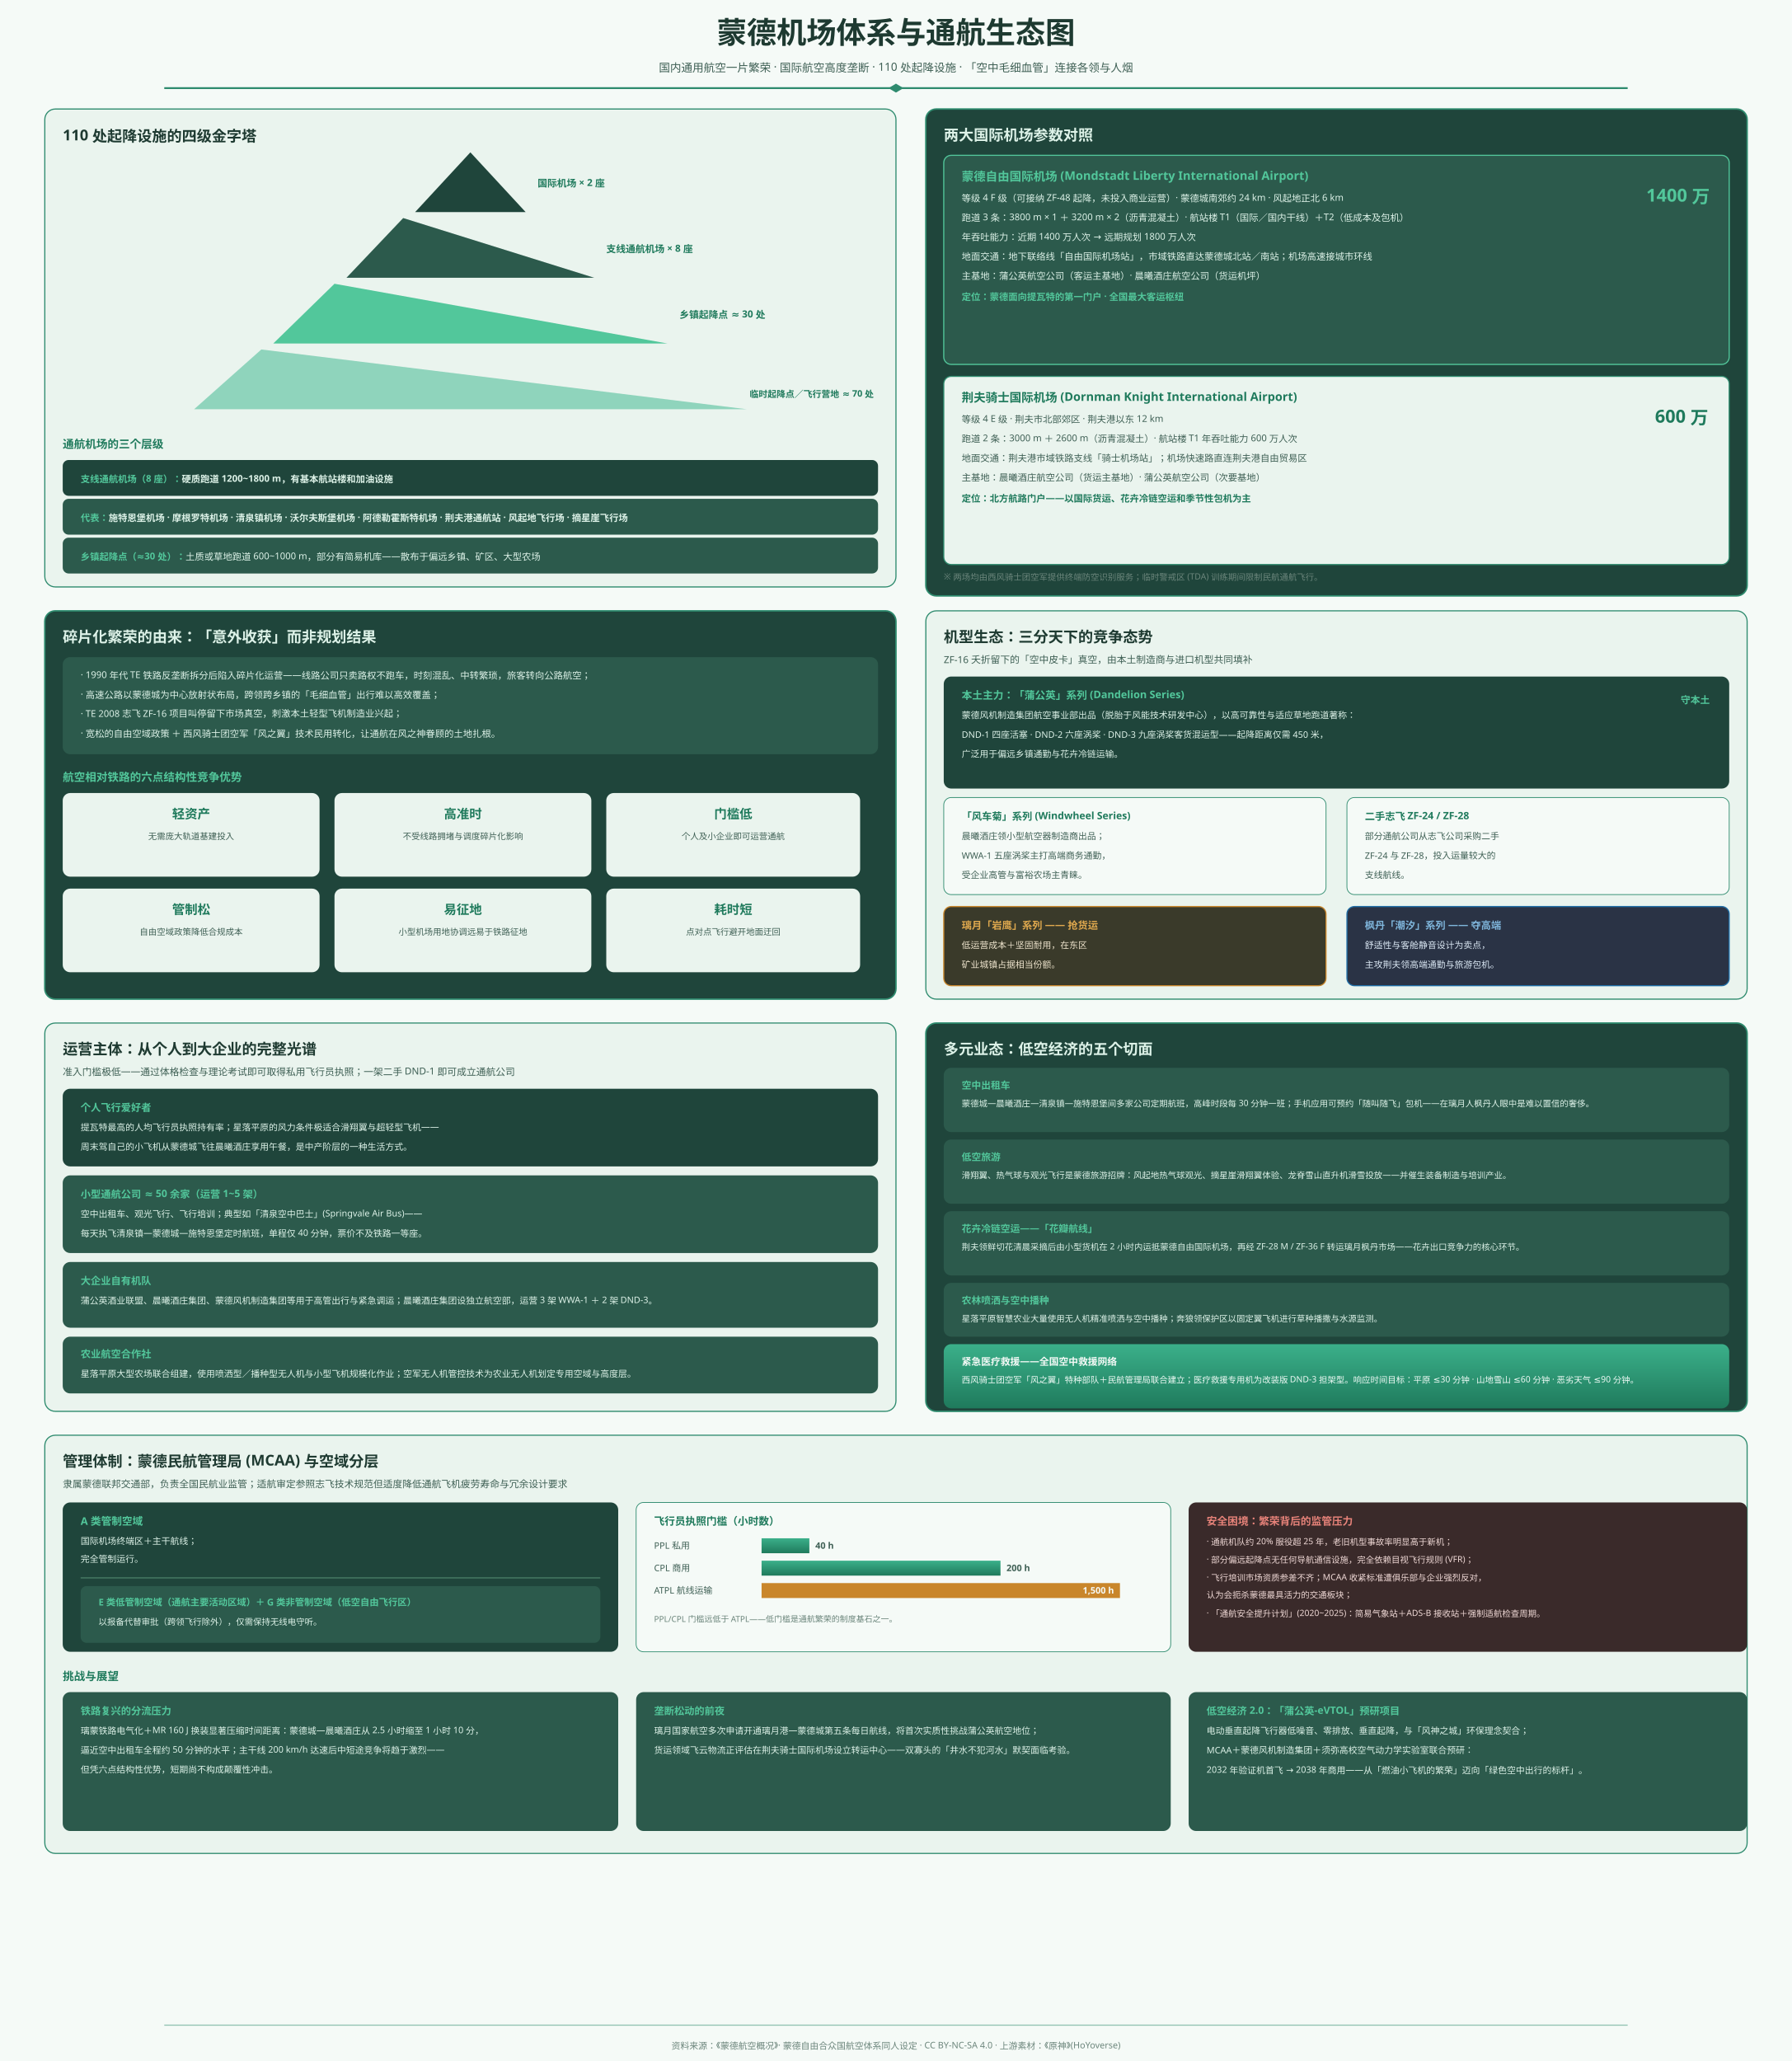
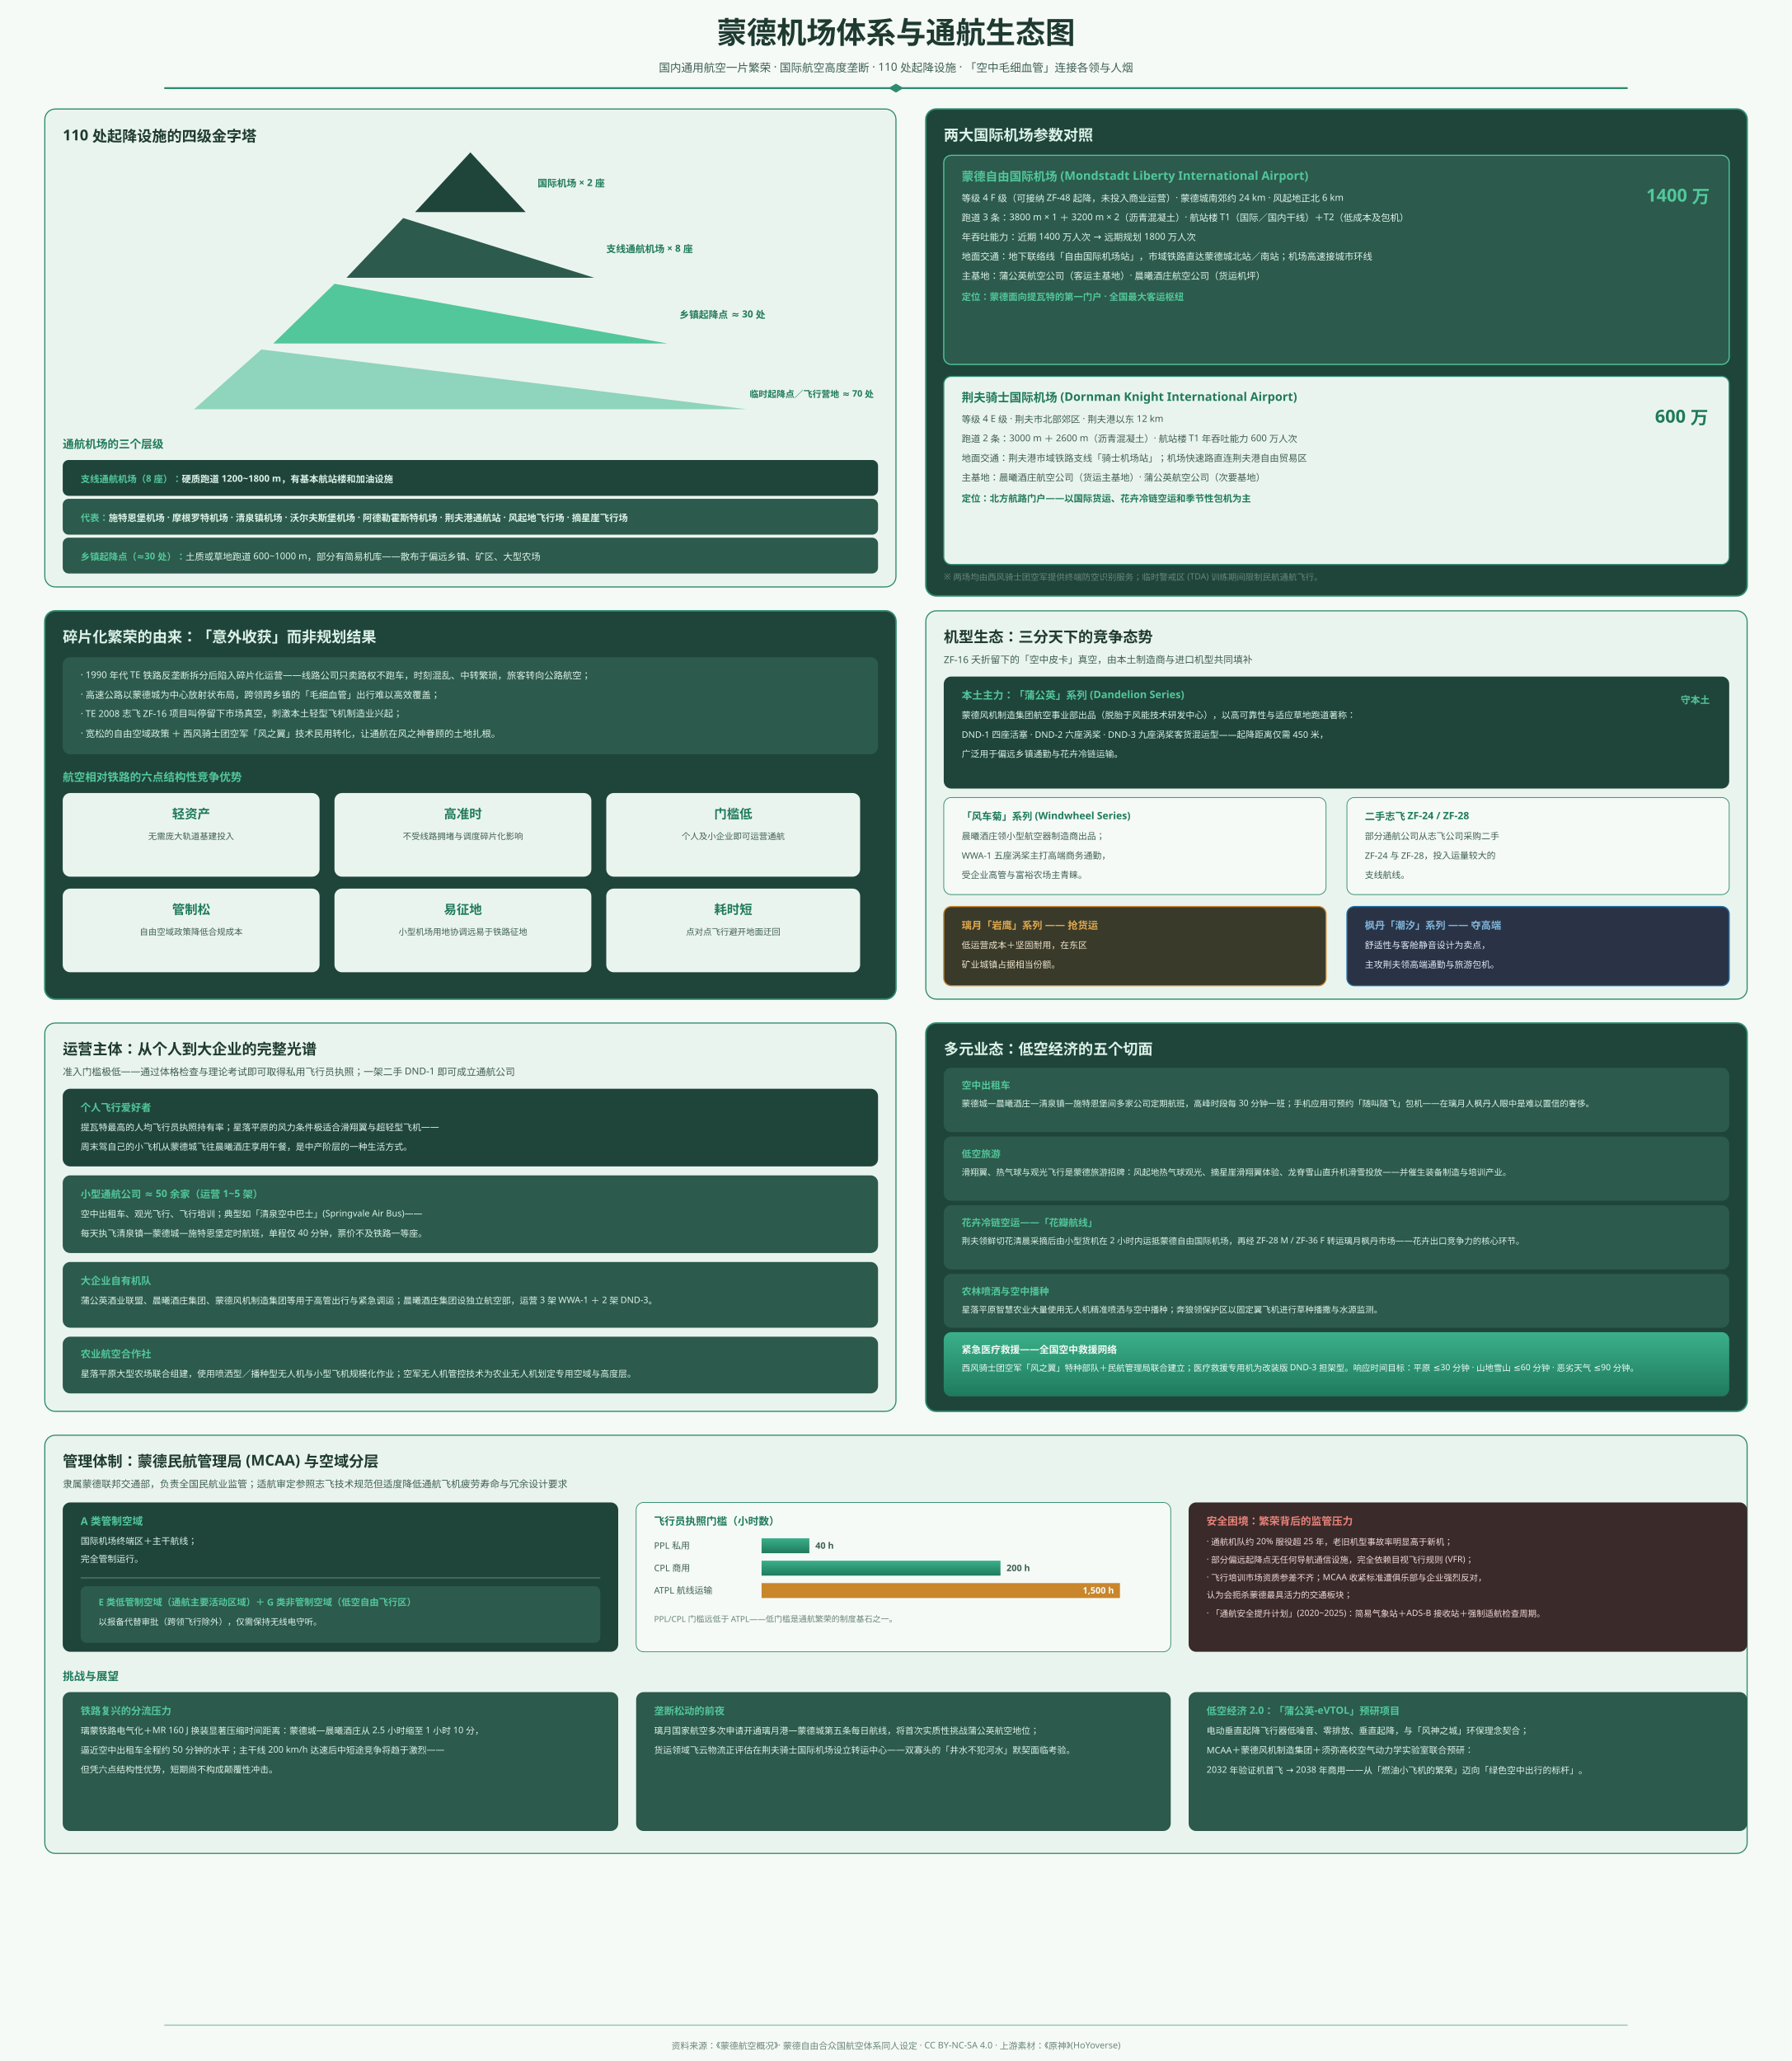
<svg xmlns="http://www.w3.org/2000/svg" viewBox="0 0 2400 2760" font-family="'Microsoft YaHei','PingFang SC','Noto Sans SC',sans-serif">
  <defs>
    <linearGradient id="anemoTop" x1="0" y1="0" x2="0" y2="1">
      <stop offset="0" stop-color="#3BB08A" />
      <stop offset="1" stop-color="#1F7A5C" />
    </linearGradient>
    <marker id="arrowG" viewBox="0 0 10 10" refX="9" refY="5" markerWidth="7" markerHeight="7" orient="auto-start-reverse">
      <path d="M 0 1 L 9 5 L 0 9 Z" fill="#2E8B6E" />
    </marker>
  </defs>
  <rect width="2400" height="2760" fill="#F5FAF7" />
  <text x="1200" y="58" text-anchor="middle" font-size="40" font-weight="700" fill="#1E3A31">蒙德机场体系与通航生态图</text>
  <text x="1200" y="96" text-anchor="middle" font-size="15" fill="#3E5F54">国内通用航空一片繁荣 · 国际航空高度垄断 · 110 处起降设施 · 「空中毛细血管」连接各领与人烟</text>
  <line x1="220" y1="118" x2="2180" y2="118" stroke="#2E8B6E" stroke-width="2.5" />
  <polygon points="1200,112 1210,118 1200,124 1190,118" fill="#2E8B6E" />
  <g>
    <rect x="60" y="146" width="1140" height="640" rx="14" fill="#EAF4EE" stroke="#2E8B6E" stroke-width="1.5" />
    <text x="84" y="188" font-size="20" font-weight="700" fill="#1E3A31">110 处起降设施的四级金字塔</text>
    <polygon points="630,204 556,284 704,284" fill="#1F453B" />
    <text x="720" y="250" font-size="13" font-weight="700" fill="#1F7A5C">国际机场 × 2 座</text>
    <polygon points="540,292 464,372 796,372" fill="#2C5A4C" />
    <text x="812" y="338" font-size="13" font-weight="700" fill="#1F7A5C">支线通航机场 × 8 座</text>
    <polygon points="448,380 366,460 894,460" fill="#52C79B" />
    <text x="910" y="426" font-size="13" font-weight="700" fill="#1F7A5C">乡镇起降点 ≈ 30 处</text>
    <polygon points="350,468 260,548 1000,548" fill="#8FD4BC" />
    <text x="1004" y="532" font-size="12" font-weight="700" fill="#1F7A5C">临时起降点／飞行营地 ≈ 70 处</text>
    <text x="84" y="600" font-size="15" font-weight="700" fill="#1F7A5C">通航机场的三个层级</text>
    <rect x="84" y="616" width="1092" height="48" rx="8" fill="#1F453B" />
    <text x="108" y="646" font-size="12.5" font-weight="700" fill="#DDF2E8">
      <tspan fill="#52C79B">支线通航机场（8 座）：</tspan>硬质跑道 1200~1800 m，有基本航站楼和加油设施</text>
    <rect x="84" y="668" width="1092" height="48" rx="8" fill="#2C5A4C" />
    <text x="108" y="698" font-size="12.5" font-weight="700" fill="#DDF2E8">
      <tspan fill="#52C79B">代表：</tspan>施特恩堡机场 · 摩根罗特机场 · 清泉镇机场 · 沃尔夫斯堡机场 · 阿德勒霍斯特机场 · 荆夫港通航站 · 风起地飞行场 · 摘星崖飞行场</text>
    <rect x="84" y="720" width="1092" height="48" rx="8" fill="#2C5A4C" />
    <text x="108" y="750" font-size="12.5" fill="#DDF2E8">
      <tspan font-weight="700" fill="#52C79B">乡镇起降点（≈30 处）：</tspan>土质或草地跑道 600~1000 m，部分有简易机库——散布于偏远乡镇、矿区、大型农场</text>
  </g>
  <g>
    <rect x="1240" y="146" width="1100" height="652" rx="14" fill="#1F453B" stroke="#2E8B6E" stroke-width="2" />
    <text x="1264" y="188" font-size="20" font-weight="700" fill="#DDF2E8">两大国际机场参数对照</text>
    <rect x="1264" y="208" width="1052" height="280" rx="10" fill="#2C5A4C" stroke="#52C79B" stroke-width="1.5" />
    <text x="1288" y="242" font-size="16" font-weight="700" fill="#52C79B">蒙德自由国际机场 (Mondstadt Liberty International Airport)</text>
    <text x="1288" y="270" font-size="12.5" fill="#DDF2E8">等级 4 F 级（可接纳 ZF-48 起降，未投入商业运营）· 蒙德城南郊约 24 km · 风起地正北 6 km</text>
    <text x="1288" y="296" font-size="12.5" fill="#DDF2E8">跑道 3 条：3800 m × 1 ＋ 3200 m × 2（沥青混凝土）· 航站楼 T1（国际／国内干线）＋T2（低成本及包机）</text>
    <text x="1288" y="322" font-size="12.5" fill="#DDF2E8">年吞吐能力：近期 1400 万人次 → 远期规划 1800 万人次</text>
    <text x="1288" y="348" font-size="12.5" fill="#DDF2E8">地面交通：地下联络线「自由国际机场站」，市域铁路直达蒙德城北站／南站；机场高速接城市环线</text>
    <text x="1288" y="374" font-size="12.5" fill="#DDF2E8">主基地：蒲公英航空公司（客运主基地）· 晨曦酒庄航空公司（货运机坪）</text>
    <text x="1288" y="402" font-size="12.5" font-weight="700" fill="#52C79B">定位：蒙德面向提瓦特的第一门户 · 全国最大客运枢纽</text>
    <text x="2290" y="270" text-anchor="end" font-size="24" font-weight="700" fill="#52C79B">1400 万</text>
    <rect x="1264" y="504" width="1052" height="252" rx="10" fill="#EAF4EE" stroke="#2E8B6E" stroke-width="1.5" />
    <text x="1288" y="538" font-size="16" font-weight="700" fill="#1F7A5C">荆夫骑士国际机场 (Dornman Knight International Airport)</text>
    <text x="1288" y="566" font-size="12.5" fill="#3E5F54">等级 4 E 级 · 荆夫市北部郊区 · 荆夫港以东 12 km</text>
    <text x="1288" y="592" font-size="12.5" fill="#3E5F54">跑道 2 条：3000 m ＋ 2600 m（沥青混凝土）· 航站楼 T1 年吞吐能力 600 万人次</text>
    <text x="1288" y="618" font-size="12.5" fill="#3E5F54">地面交通：荆夫港市域铁路支线「骑士机场站」；机场快速路直连荆夫港自由贸易区</text>
    <text x="1288" y="644" font-size="12.5" fill="#3E5F54">主基地：晨曦酒庄航空公司（货运主基地）· 蒲公英航空公司（次要基地）</text>
    <text x="1288" y="672" font-size="12.5" font-weight="700" fill="#1F7A5C">定位：北方航路门户——以国际货运、花卉冷链空运和季节性包机为主</text>
    <text x="2288" y="566" text-anchor="end" font-size="24" font-weight="700" fill="#1F7A5C">600 万</text>
    <text x="1264" y="776" font-size="11.5" fill="#6B857B">※ 两场均由西风骑士团空军提供终端防空识别服务；临时警戒区 (TDA) 训练期间限制民航通航飞行。</text>
  </g>
  <g>
    <rect x="60" y="818" width="1140" height="520" rx="14" fill="#1F453B" stroke="#2E8B6E" stroke-width="2" />
    <text x="84" y="860" font-size="20" font-weight="700" fill="#DDF2E8">碎片化繁荣的由来：「意外收获」而非规划结果</text>
    <rect x="84" y="880" width="1092" height="130" rx="10" fill="#2C5A4C" />
    <text x="108" y="908" font-size="12.5" fill="#DDF2E8">· 1990 年代 TE 铁路反垄断拆分后陷入碎片化运营——线路公司只卖路权不跑车，时刻混乱、中转繁琐，旅客转向公路航空；</text>
    <text x="108" y="934" font-size="12.5" fill="#DDF2E8">· 高速公路以蒙德城为中心放射状布局，跨领跨乡镇的「毛细血管」出行难以高效覆盖；</text>
    <text x="108" y="960" font-size="12.5" fill="#DDF2E8">· TE 2008 志飞 ZF-16 项目叫停留下市场真空，刺激本土轻型飞机制造业兴起；</text>
    <text x="108" y="986" font-size="12.5" fill="#DDF2E8">· 宽松的自由空域政策 ＋ 西风骑士团空军「风之翼」技术民用转化，让通航在风之神眷顾的土地扎根。</text>
    <text x="84" y="1046" font-size="15" font-weight="700" fill="#52C79B">航空相对铁路的六点结构性竞争优势</text>
    <rect x="84" y="1062" width="344" height="112" rx="10" fill="#EAF4EE" />
    <text x="256" y="1096" text-anchor="middle" font-size="17" font-weight="700" fill="#1F7A5C">轻资产</text>
    <text x="256" y="1124" text-anchor="middle" font-size="11.5" fill="#3E5F54">无需庞大轨道基建投入</text>
    <rect x="448" y="1062" width="344" height="112" rx="10" fill="#EAF4EE" />
    <text x="620" y="1096" text-anchor="middle" font-size="17" font-weight="700" fill="#1F7A5C">高准时</text>
    <text x="620" y="1124" text-anchor="middle" font-size="11.5" fill="#3E5F54">不受线路拥堵与调度碎片化影响</text>
    <rect x="812" y="1062" width="340" height="112" rx="10" fill="#EAF4EE" />
    <text x="982" y="1096" text-anchor="middle" font-size="17" font-weight="700" fill="#1F7A5C">门槛低</text>
    <text x="982" y="1124" text-anchor="middle" font-size="11.5" fill="#3E5F54">个人及小企业即可运营通航</text>
    <rect x="84" y="1190" width="344" height="112" rx="10" fill="#EAF4EE" />
    <text x="256" y="1224" text-anchor="middle" font-size="17" font-weight="700" fill="#1F7A5C">管制松</text>
    <text x="256" y="1252" text-anchor="middle" font-size="11.5" fill="#3E5F54">自由空域政策降低合规成本</text>
    <rect x="448" y="1190" width="344" height="112" rx="10" fill="#EAF4EE" />
    <text x="620" y="1224" text-anchor="middle" font-size="17" font-weight="700" fill="#1F7A5C">易征地</text>
    <text x="620" y="1252" text-anchor="middle" font-size="11.5" fill="#3E5F54">小型机场用地协调远易于铁路征地</text>
    <rect x="812" y="1190" width="340" height="112" rx="10" fill="#EAF4EE" />
    <text x="982" y="1224" text-anchor="middle" font-size="17" font-weight="700" fill="#1F7A5C">耗时短</text>
    <text x="982" y="1252" text-anchor="middle" font-size="11.5" fill="#3E5F54">点对点飞行避开地面迂回</text>
  </g>
  <g>
    <rect x="1240" y="818" width="1100" height="520" rx="14" fill="#EAF4EE" stroke="#2E8B6E" stroke-width="1.5" />
    <text x="1264" y="860" font-size="20" font-weight="700" fill="#1E3A31">机型生态：三分天下的竞争态势</text>
    <text x="1264" y="888" font-size="13" fill="#3E5F54">ZF-16 夭折留下的「空中皮卡」真空，由本土制造商与进口机型共同填补</text>
    <rect x="1264" y="906" width="1052" height="150" rx="10" fill="#1F453B" />
    <text x="1288" y="936" font-size="14" font-weight="700" fill="#52C79B">本土主力：「蒲公英」系列 (Dandelion Series)</text>
    <text x="1288" y="962" font-size="12" fill="#DDF2E8">蒙德风机制造集团航空事业部出品（脱胎于风能技术研发中心），以高可靠性与适应草地跑道著称：</text>
    <text x="1288" y="988" font-size="12" fill="#DDF2E8">DND-1 四座活塞 · DND-2 六座涡桨 · DND-3 九座涡桨客货混运型——起降距离仅需 450 米，</text>
    <text x="1288" y="1014" font-size="12" fill="#DDF2E8">广泛用于偏远乡镇通勤与花卉冷链运输。</text>
    <text x="2290" y="942" text-anchor="end" font-size="13" font-weight="700" fill="#52C79B">守本土</text>
    <rect x="1264" y="1068" width="512" height="130" rx="10" fill="#F5FAF7" stroke="#2E8B6E" />
    <text x="1288" y="1098" font-size="13.5" font-weight="700" fill="#1F7A5C">「风车菊」系列 (Windwheel Series)</text>
    <text x="1288" y="1124" font-size="12" fill="#3E5F54">晨曦酒庄领小型航空器制造商出品；</text>
    <text x="1288" y="1150" font-size="12" fill="#3E5F54">WWA-1 五座涡桨主打高端商务通勤，</text>
    <text x="1288" y="1176" font-size="12" fill="#3E5F54">受企业高管与富裕农场主青睐。</text>
    <rect x="1804" y="1068" width="512" height="130" rx="10" fill="#F5FAF7" stroke="#2E8B6E" />
    <text x="1828" y="1098" font-size="13.5" font-weight="700" fill="#1F7A5C">二手志飞 ZF-24 / ZF-28</text>
    <text x="1828" y="1124" font-size="12" fill="#3E5F54">部分通航公司从志飞公司采购二手</text>
    <text x="1828" y="1150" font-size="12" fill="#3E5F54">ZF-24 与 ZF-28，投入运量较大的</text>
    <text x="1828" y="1176" font-size="12" fill="#3E5F54">支线航线。</text>
    <rect x="1264" y="1214" width="512" height="106" rx="10" fill="#3A3A2A" stroke="#C9862B" stroke-width="1.5" />
    <text x="1288" y="1244" font-size="13.5" font-weight="700" fill="#E0A94E">璃月「岩鹰」系列 —— 抢货运</text>
    <text x="1288" y="1270" font-size="12" fill="#EDE3CC">低运营成本＋坚固耐用，在东区</text>
    <text x="1288" y="1296" font-size="12" fill="#EDE3CC">矿业城镇占据相当份额。</text>
    <rect x="1804" y="1214" width="512" height="106" rx="10" fill="#2A3345" stroke="#1F6FA8" stroke-width="1.5" />
    <text x="1828" y="1244" font-size="13.5" font-weight="700" fill="#7FB6DC">枫丹「潮汐」系列 —— 夺高端</text>
    <text x="1828" y="1270" font-size="12" fill="#DCE9F5">舒适性与客舱静音设计为卖点，</text>
    <text x="1828" y="1296" font-size="12" fill="#DCE9F5">主攻荆夫领高端通勤与旅游包机。</text>
  </g>
  <g>
    <rect x="60" y="1370" width="1140" height="520" rx="14" fill="#EAF4EE" stroke="#2E8B6E" stroke-width="1.5" />
    <text x="84" y="1412" font-size="20" font-weight="700" fill="#1E3A31">运营主体：从个人到大企业的完整光谱</text>
    <text x="84" y="1440" font-size="13" fill="#3E5F54">准入门槛极低——通过体格检查与理论考试即可取得私用飞行员执照；一架二手 DND-1 即可成立通航公司</text>
    <rect x="84" y="1458" width="1092" height="104" rx="10" fill="#1F453B" />
    <text x="108" y="1488" font-size="13.5" font-weight="700" fill="#52C79B">个人飞行爱好者</text>
    <text x="108" y="1514" font-size="12" fill="#DDF2E8">提瓦特最高的人均飞行员执照持有率；星落平原的风力条件极适合滑翔翼与超轻型飞机——</text>
    <text x="108" y="1540" font-size="12" fill="#DDF2E8">周末驾自己的小飞机从蒙德城飞往晨曦酒庄享用午餐，是中产阶层的一种生活方式。</text>
    <rect x="84" y="1574" width="1092" height="104" rx="10" fill="#2C5A4C" />
    <text x="108" y="1604" font-size="13.5" font-weight="700" fill="#52C79B">小型通航公司 ≈ 50 余家（运营 1~5 架）</text>
    <text x="108" y="1630" font-size="12" fill="#DDF2E8">空中出租车、观光飞行、飞行培训；典型如「清泉空中巴士」(Springvale Air Bus)——</text>
    <text x="108" y="1656" font-size="12" fill="#DDF2E8">每天执飞清泉镇—蒙德城—施特恩堡定时航班，单程仅 40 分钟，票价不及铁路一等座。</text>
    <rect x="84" y="1690" width="1092" height="88 " rx="10" fill="#2C5A4C" />
    <text x="108" y="1720" font-size="13.5" font-weight="700" fill="#52C79B">大企业自有机队</text>
    <text x="108" y="1746" font-size="12" fill="#DDF2E8">蒲公英酒业联盟、晨曦酒庄集团、蒙德风机制造集团等用于高管出行与紧急调运；晨曦酒庄集团设独立航空部，运营 3 架 WWA-1 ＋ 2 架 DND-3。</text>
    <rect x="84" y="1790" width="1092" height="76" rx="10" fill="#2C5A4C" />
    <text x="108" y="1818" font-size="13.5" font-weight="700" fill="#52C79B">农业航空合作社</text>
    <text x="108" y="1844" font-size="12" fill="#DDF2E8">星落平原大型农场联合组建，使用喷洒型／播种型无人机与小型飞机规模化作业；空军无人机管控技术为农业无人机划定专用空域与高度层。</text>
  </g>
  <g>
    <rect x="1240" y="1370" width="1100" height="520" rx="14" fill="#1F453B" stroke="#2E8B6E" stroke-width="2" />
    <text x="1264" y="1412" font-size="20" font-weight="700" fill="#DDF2E8">多元业态：低空经济的五个切面</text>
    <rect x="1264" y="1430" width="1052" height="86" rx="10" fill="#2C5A4C" />
    <text x="1288" y="1458" font-size="13" font-weight="700" fill="#52C79B">空中出租车</text>
    <text x="1288" y="1482" font-size="11.5" fill="#DDF2E8">蒙德城—晨曦酒庄—清泉镇—施特恩堡间多家公司定期航班，高峰时段每 30 分钟一班；手机应用可预约「随叫随飞」包机——在璃月人枫丹人眼中是难以置信的奢侈。</text>
-     <rect x="1264" y="1526" width="1052" height="86" rx="10" fill="#2C5A4C" />
-     <text x="1288" y="1554" font-size="13" font-weight="700" fill="#52C79B">低空旅游</text>
-     <text x="1288" y="1578" font-size="11.5" fill="#DDF2E8">滑翔翼、热气球与观光飞行是蒙德旅游招牌：风起地热气球观光、摘星崖滑翔翼体验、龙脊雪山直升机滑雪投放——并催生装备制造与培训产业。</text>
-     <rect x="1264" y="1622" width="1052" height="86" rx="10" fill="#2C5A4C" />
-     <text x="1288" y="1650" font-size="13" font-weight="700" fill="#52C79B">花卉冷链空运——「花瓣航线」</text>
-     <text x="1288" y="1674" font-size="11.5" fill="#DDF2E8">荆夫领鲜切花清晨采摘后由小型货机在 2 小时内运抵蒙德自由国际机场，再经 ZF-28 M / ZF-36 F 转运璃月枫丹市场——花卉出口竞争力的核心环节。</text>
-     <rect x="1264" y="1718" width="1052" height="72" rx="10" fill="#2C5A4C" />
-     <text x="1288" y="1746" font-size="13" font-weight="700" fill="#52C79B">农林喷洒与空中播种</text>
-     <text x="1288" y="1770" font-size="11.5" fill="#DDF2E8">星落平原智慧农业大量使用无人机精准喷洒与空中播种；奔狼领保护区以固定翼飞机进行草种播撒与水源监测。</text>
-     <rect x="1264" y="1800" width="1052" height="86" rx="10" fill="url(#anemoTop)" />
-     <text x="1288" y="1828" font-size="13" font-weight="700" fill="#F5FAF7">紧急医疗救援——全国空中救援网络</text>
-     <text x="1288" y="1852" font-size="11.5" fill="#EFFBF6">西风骑士团空军「风之翼」特种部队＋民航管理局联合建立；医疗救援专用机为改装版 DND-3 担架型。响应时间目标：平原 ≤30 分钟 · 山地雪山 ≤60 分钟 · 恶劣天气 ≤90 分钟。</text>
+     <rect x="1264" y="1522" width="1052" height="86" rx="10" fill="#2C5A4C" />
+     <text x="1288" y="1550" font-size="13" font-weight="700" fill="#52C79B">低空旅游</text>
+     <text x="1288" y="1574" font-size="11.5" fill="#DDF2E8">滑翔翼、热气球与观光飞行是蒙德旅游招牌：风起地热气球观光、摘星崖滑翔翼体验、龙脊雪山直升机滑雪投放——并催生装备制造与培训产业。</text>
+     <rect x="1264" y="1614" width="1052" height="86" rx="10" fill="#2C5A4C" />
+     <text x="1288" y="1642" font-size="13" font-weight="700" fill="#52C79B">花卉冷链空运——「花瓣航线」</text>
+     <text x="1288" y="1666" font-size="11.5" fill="#DDF2E8">荆夫领鲜切花清晨采摘后由小型货机在 2 小时内运抵蒙德自由国际机场，再经 ZF-28 M / ZF-36 F 转运璃月枫丹市场——花卉出口竞争力的核心环节。</text>
+     <rect x="1264" y="1706" width="1052" height="72" rx="10" fill="#2C5A4C" />
+     <text x="1288" y="1734" font-size="13" font-weight="700" fill="#52C79B">农林喷洒与空中播种</text>
+     <text x="1288" y="1758" font-size="11.5" fill="#DDF2E8">星落平原智慧农业大量使用无人机精准喷洒与空中播种；奔狼领保护区以固定翼飞机进行草种播撒与水源监测。</text>
+     <rect x="1264" y="1784" width="1052" height="86" rx="10" fill="url(#anemoTop)" />
+     <text x="1288" y="1812" font-size="13" font-weight="700" fill="#F5FAF7">紧急医疗救援——全国空中救援网络</text>
+     <text x="1288" y="1836" font-size="11.5" fill="#EFFBF6">西风骑士团空军「风之翼」特种部队＋民航管理局联合建立；医疗救援专用机为改装版 DND-3 担架型。响应时间目标：平原 ≤30 分钟 · 山地雪山 ≤60 分钟 · 恶劣天气 ≤90 分钟。</text>
  </g>
  <g>
    <rect x="60" y="1922" width="2280" height="560" rx="14" fill="#EAF4EE" stroke="#2E8B6E" stroke-width="1.5" />
    <text x="84" y="1964" font-size="20" font-weight="700" fill="#1E3A31">管理体制：蒙德民航管理局 (MCAA) 与空域分层</text>
    <text x="84" y="1992" font-size="13" fill="#3E5F54">隶属蒙德联邦交通部，负责全国民航业监管；适航审定参照志飞技术规范但适度降低通航飞机疲劳寿命与冗余设计要求</text>
    <rect x="84" y="2012" width="744" height="200" rx="10" fill="#1F453B" />
    <text x="108" y="2042" font-size="14" font-weight="700" fill="#52C79B">A 类管制空域</text>
    <text x="108" y="2068" font-size="12" fill="#DDF2E8">国际机场终端区＋主干航线；</text>
    <text x="108" y="2092" font-size="12" fill="#DDF2E8">完全管制运行。</text>
    <rect x="108" y="2112" width="696" height="2" fill="#3E6E5C" />
    <rect x="108" y="2124" width="696" height="76" rx="8" fill="#2C5A4C" />
    <text x="132" y="2150" font-size="12.5" font-weight="700" fill="#52C79B">E 类低管制空域（通航主要活动区域）＋ G 类非管制空域（低空自由飞行区）</text>
    <text x="132" y="2176" font-size="11.5" fill="#DDF2E8">以报备代替审批（跨领飞行除外），仅需保持无线电守听。</text>
    <rect x="852" y="2012" width="716" height="200" rx="10" fill="#F5FAF7" stroke="#2E8B6E" />
    <text x="876" y="2042" font-size="14" font-weight="700" fill="#1F7A5C">飞行员执照门槛（小时数）</text>
    <g font-size="12" fill="#3E5F54">
      <text x="876" y="2074">PPL 私用</text>
      <rect x="1020" y="2060" width="64" height="20" fill="url(#anemoTop)" />
      <text x="1092" y="2074" font-weight="700">40 h</text>
      <text x="876" y="2104">CPL 商用</text>
      <rect x="1020" y="2090" width="320" height="20" fill="url(#anemoTop)" />
      <text x="1348" y="2104" font-weight="700">200 h</text>
      <text x="876" y="2134">ATPL 航线运输</text>
      <rect x="1020" y="2120" width="480" height="20" fill="#C9862B" />
      <text x="1492" y="2134" text-anchor="end" font-weight="700" fill="#F5FAF7">1,500 h</text>
    </g>
    <text x="876" y="2172" font-size="11" fill="#6B857B">PPL/CPL 门槛远低于 ATPL——低门槛是通航繁荣的制度基石之一。</text>
    <rect x="1592" y="2012" width="748" height="200" rx="10" fill="#3A2A2A" />
    <text x="1616" y="2042" font-size="14" font-weight="700" fill="#E8837A">安全困境：繁荣背后的监管压力</text>
    <text x="1616" y="2068" font-size="11.5" fill="#F0D9D6">· 通航机队约 20% 服役超 25 年，老旧机型事故率明显高于新机；</text>
    <text x="1616" y="2092" font-size="11.5" fill="#F0D9D6">· 部分偏远起降点无任何导航通信设施，完全依赖目视飞行规则 (VFR)；</text>
    <text x="1616" y="2116" font-size="11.5" fill="#F0D9D6">· 飞行培训市场资质参差不齐；MCAA 收紧标准遭俱乐部与企业强烈反对，</text>
    <text x="1616" y="2140" font-size="11.5" fill="#F0D9D6">  认为会扼杀蒙德最具活力的交通板块；</text>
    <text x="1616" y="2164" font-size="11.5" fill="#F0D9D6">· 「通航安全提升计划」(2020~2025)：简易气象站＋ADS-B 接收站＋强制适航检查周期。</text>
    <text x="84" y="2250" font-size="15" font-weight="700" fill="#1F7A5C">挑战与展望</text>
    <rect x="84" y="2266" width="744" height="186" rx="10" fill="#2C5A4C" />
    <text x="108" y="2296" font-size="13.5" font-weight="700" fill="#52C79B">铁路复兴的分流压力</text>
    <text x="108" y="2322" font-size="12" fill="#DDF2E8">璃蒙铁路电气化＋MR 160 J 换装显著压缩时间距离：蒙德城—晨曦酒庄从 2.5 小时缩至 1 小时 10 分，</text>
    <text x="108" y="2348" font-size="12" fill="#DDF2E8">逼近空中出租车全程约 50 分钟的水平；主干线 200 km/h 达速后中短途竞争将趋于激烈——</text>
    <text x="108" y="2374" font-size="12" fill="#DDF2E8">但凭六点结构性优势，短期尚不构成颠覆性冲击。</text>
    <rect x="852" y="2266" width="716" height="186" rx="10" fill="#2C5A4C" />
    <text x="876" y="2296" font-size="13.5" font-weight="700" fill="#52C79B">垄断松动的前夜</text>
    <text x="876" y="2322" font-size="12" fill="#DDF2E8">璃月国家航空多次申请开通璃月港—蒙德城第五条每日航线，将首次实质性挑战蒲公英航空地位；</text>
    <text x="876" y="2348" font-size="12" fill="#DDF2E8">货运领域飞云物流正评估在荆夫骑士国际机场设立转运中心——双寡头的「井水不犯河水」默契面临考验。</text>
    <rect x="1592" y="2266" width="748" height="186" rx="10" fill="#2C5A4C" />
    <text x="1616" y="2296" font-size="13.5" font-weight="700" fill="#52C79B">低空经济 2.0：「蒲公英-eVTOL」预研项目</text>
    <text x="1616" y="2322" font-size="12" fill="#DDF2E8">电动垂直起降飞行器低噪音、零排放、垂直起降，与「风神之城」环保理念契合；</text>
    <text x="1616" y="2348" font-size="12" fill="#DDF2E8">MCAA＋蒙德风机制造集团＋须弥高校空气动力学实验室联合预研：</text>
    <text x="1616" y="2374" font-size="12" fill="#DDF2E8">2032 年验证机首飞 → 2038 年商用——从「燃油小飞机的繁荣」迈向「绿色空中出行的标杆」。</text>
  </g>
  <line x1="220" y1="2712" x2="2180" y2="2712" stroke="#2E8B6E" stroke-width="1.5" opacity="0.5" />
  <text x="1200" y="2744" text-anchor="middle" font-size="12" fill="#6B857B">资料来源：《蒙德航空概况》· 蒙德自由合众国航空体系同人设定 · CC BY-NC-SA 4.0 · 上游素材：《原神》(HoYoverse)</text>
</svg>
